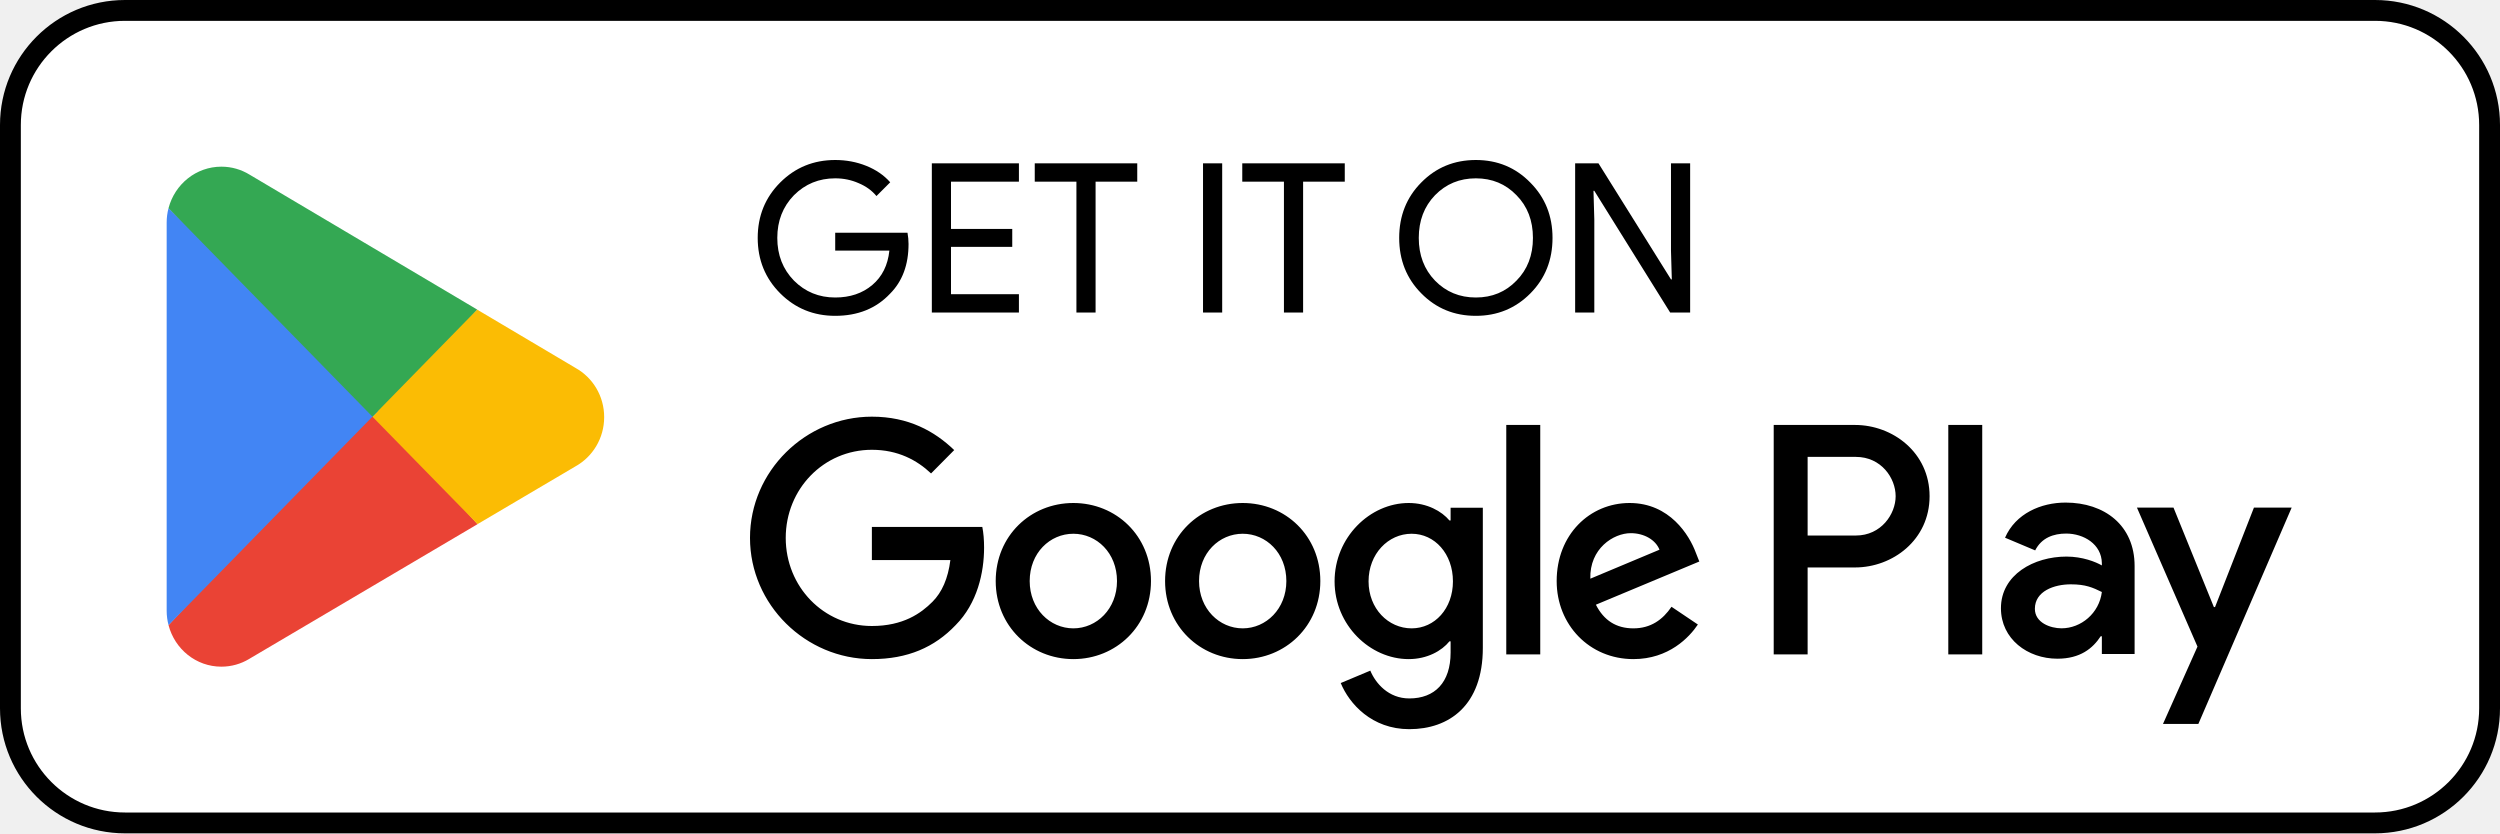
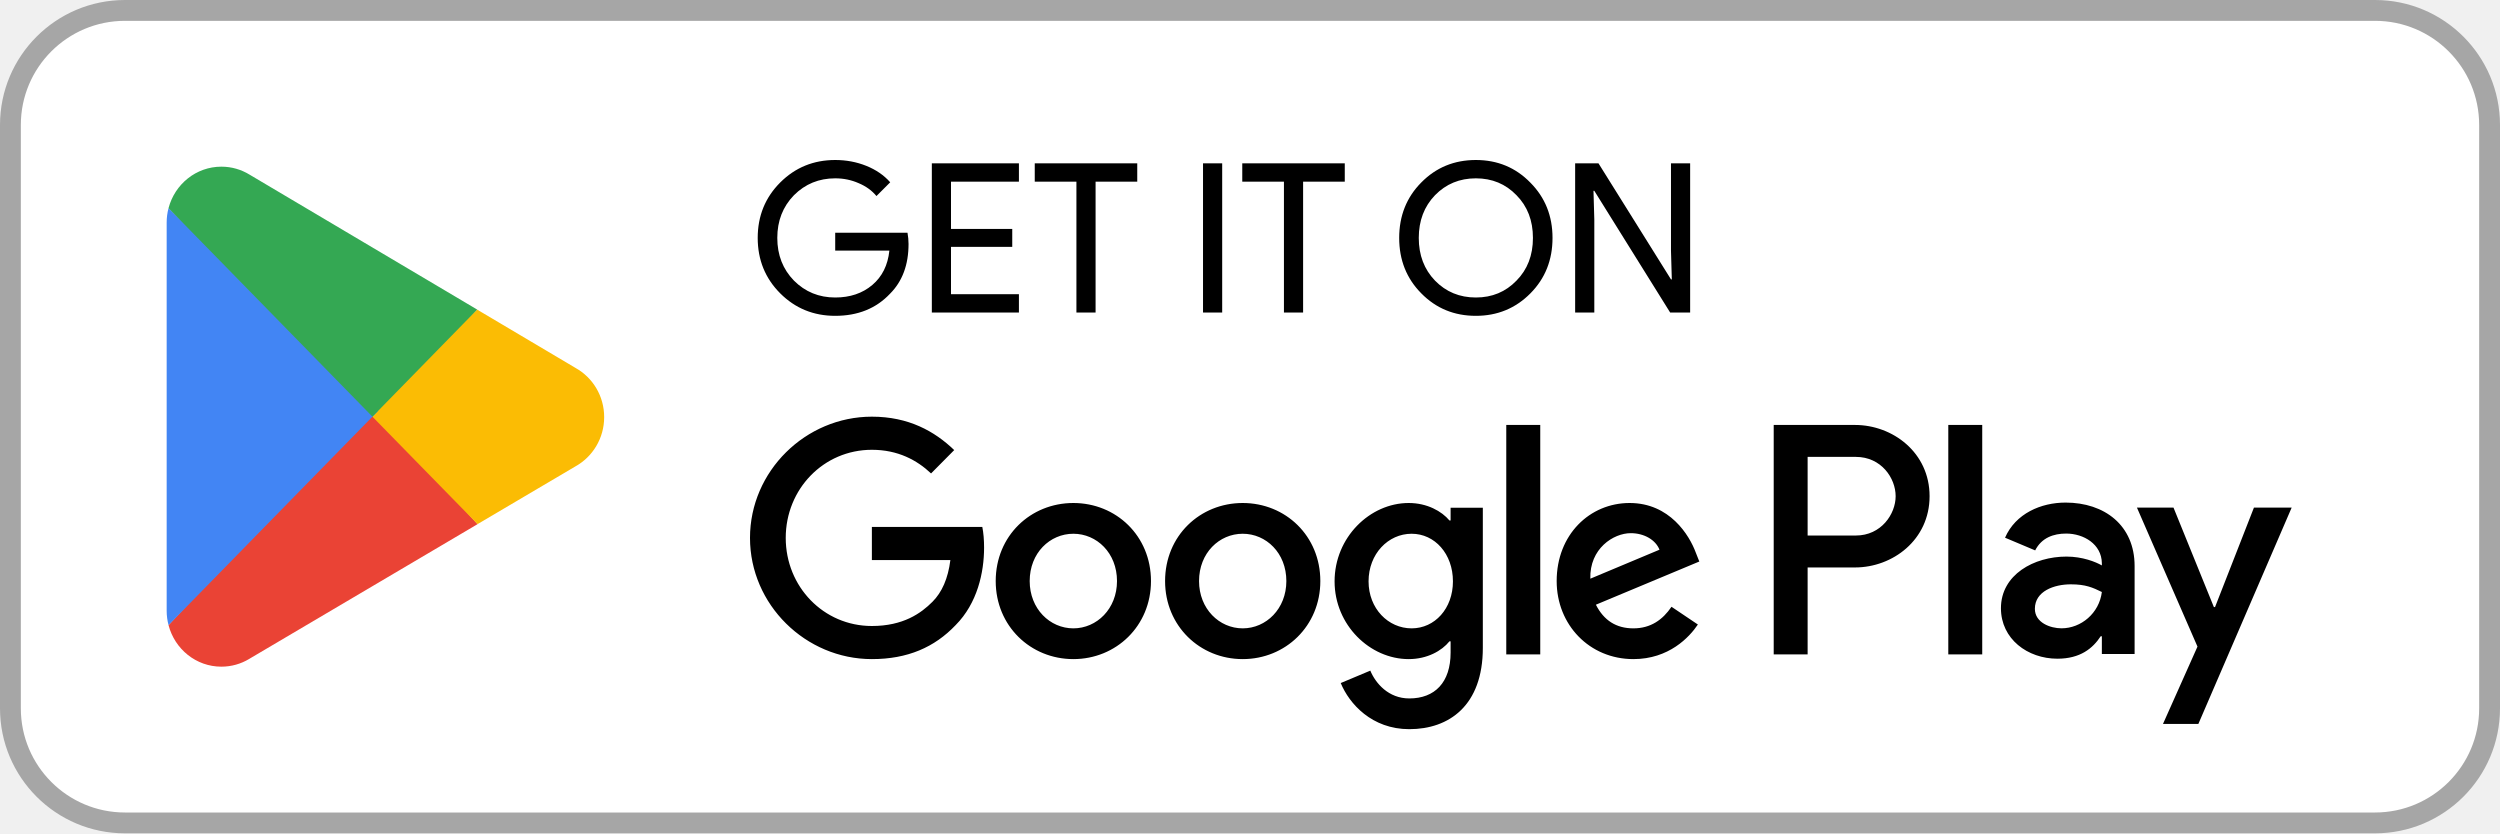
<svg xmlns="http://www.w3.org/2000/svg" id="playButtonIcon" width="120" height="40" viewBox="0 0 120 40" style="width: 100%; height: auto;" fill="none">
  <rect x="0.5" y="0.5" width="119" height="39" rx="5.5" fill="white" />
-   <rect x="0.5" y="0.5" width="119" height="39" rx="5.5" stroke="black" />
+   <rect x="0.5" y="0.5" width="119" height="39" rx="5.5" stroke="#A6A6A6" />
  <path d="M17.805 19.462L8.09 30.006C8.091 30.008 8.091 30.011 8.091 30.012C8.39 31.157 9.412 32 10.625 32C11.111 32 11.566 31.866 11.957 31.631L11.988 31.612L22.923 25.159L17.805 19.462Z" fill="#EA4335" />
  <path d="M27.633 17.666L27.624 17.66L22.903 14.861L17.584 19.701L22.922 25.158L27.618 22.388C28.441 21.932 29 21.045 29 20.022C29 19.005 28.449 18.122 27.633 17.666Z" fill="#FBBC04" />
  <path d="M8.089 9.993C8.031 10.213 8 10.445 8 10.684V29.316C8 29.555 8.031 29.787 8.09 30.006L18.139 19.731L8.089 9.993Z" fill="#4285F4" />
  <path d="M17.877 20L22.904 14.859L11.982 8.384C11.585 8.14 11.121 8 10.626 8C9.412 8 8.389 8.844 8.09 9.99C8.09 9.991 8.089 9.992 8.089 9.993L17.877 20Z" fill="#34A853" />
  <path d="M43.61 11.71C43.61 12.71 43.313 13.507 42.72 14.1C42.053 14.807 41.177 15.16 40.09 15.16C39.05 15.16 38.17 14.8 37.45 14.08C36.73 13.36 36.37 12.473 36.37 11.42C36.37 10.367 36.73 9.48 37.45 8.76C38.17 8.04 39.05 7.68 40.09 7.68C40.617 7.68 41.113 7.773 41.58 7.96C42.047 8.147 42.43 8.41 42.73 8.75L42.07 9.41C41.85 9.143 41.563 8.937 41.21 8.79C40.863 8.637 40.49 8.56 40.09 8.56C39.31 8.56 38.65 8.83 38.11 9.37C37.577 9.917 37.31 10.6 37.31 11.42C37.31 12.24 37.577 12.923 38.11 13.47C38.65 14.01 39.31 14.28 40.09 14.28C40.803 14.28 41.397 14.08 41.87 13.68C42.343 13.28 42.617 12.73 42.69 12.03H40.09V11.17H43.56C43.593 11.357 43.61 11.537 43.61 11.71ZM48.908 7.84V8.72H45.648V10.99H48.588V11.85H45.648V14.12H48.908V15H44.728V7.84H48.908ZM52.588 8.72V15H51.668V8.72H49.668V7.84H54.588V8.72H52.588ZM58.665 15H57.745V7.84H58.665V15ZM62.549 8.72V15H61.629V8.72H59.629V7.84H64.549V8.72H62.549ZM74.521 11.42C74.521 12.48 74.168 13.367 73.461 14.08C72.748 14.8 71.874 15.16 70.841 15.16C69.801 15.16 68.928 14.8 68.221 14.08C67.514 13.367 67.161 12.48 67.161 11.42C67.161 10.36 67.514 9.473 68.221 8.76C68.928 8.04 69.801 7.68 70.841 7.68C71.881 7.68 72.754 8.043 73.461 8.77C74.168 9.483 74.521 10.367 74.521 11.42ZM68.101 11.42C68.101 12.247 68.361 12.93 68.881 13.47C69.408 14.01 70.061 14.28 70.841 14.28C71.621 14.28 72.271 14.01 72.791 13.47C73.318 12.937 73.581 12.253 73.581 11.42C73.581 10.587 73.318 9.903 72.791 9.37C72.271 8.83 71.621 8.56 70.841 8.56C70.061 8.56 69.408 8.83 68.881 9.37C68.361 9.91 68.101 10.593 68.101 11.42ZM76.527 15H75.607V7.84H76.727L80.207 13.41H80.247L80.207 12.03V7.84H81.127V15H80.167L76.527 9.16H76.487L76.527 10.54V15Z" fill="black" />
  <path d="M93.518 31.41H95.147V20.398H93.518V31.41ZM108.189 24.365L106.322 29.139H106.266L104.328 24.365H102.573L105.479 31.037L103.823 34.749H105.521L110 24.365H108.189ZM98.952 30.159C98.418 30.159 97.674 29.89 97.674 29.223C97.674 28.374 98.6 28.048 99.4 28.048C100.116 28.048 100.454 28.204 100.889 28.416C100.762 29.436 99.892 30.159 98.952 30.159ZM99.148 24.124C97.969 24.124 96.747 24.648 96.242 25.81L97.688 26.419C97.997 25.81 98.572 25.611 99.176 25.611C100.019 25.611 100.875 26.121 100.889 27.028V27.141C100.594 26.971 99.963 26.716 99.19 26.716C97.632 26.716 96.045 27.581 96.045 29.195C96.045 30.669 97.323 31.618 98.755 31.618C99.85 31.618 100.454 31.122 100.833 30.541H100.889V31.391H102.461V27.169C102.461 25.215 101.015 24.124 99.148 24.124ZM89.082 25.705H86.766V21.931H89.082C90.3 21.931 90.991 22.948 90.991 23.818C90.991 24.671 90.3 25.705 89.082 25.705ZM89.04 20.398H85.138V31.41H86.766V27.238H89.04C90.845 27.238 92.62 25.918 92.62 23.818C92.62 21.717 90.845 20.398 89.04 20.398ZM67.758 30.161C66.633 30.161 65.691 29.21 65.691 27.905C65.691 26.585 66.633 25.62 67.758 25.62C68.87 25.62 69.741 26.585 69.741 27.905C69.741 29.21 68.87 30.161 67.758 30.161ZM69.629 24.981H69.572C69.206 24.542 68.504 24.144 67.618 24.144C65.761 24.144 64.06 25.79 64.06 27.905C64.06 30.005 65.761 31.637 67.618 31.637C68.504 31.637 69.206 31.24 69.572 30.785H69.629V31.325C69.629 32.758 68.87 33.525 67.646 33.525C66.647 33.525 66.028 32.8 65.775 32.19L64.355 32.786C64.763 33.78 65.846 35 67.646 35C69.558 35 71.176 33.865 71.176 31.098V24.371H69.629V24.981ZM72.301 31.41H73.932V20.397H72.301V31.41ZM76.336 27.777C76.294 26.33 77.447 25.592 78.277 25.592C78.924 25.592 79.472 25.918 79.655 26.386L76.336 27.777ZM81.399 26.528C81.09 25.691 80.147 24.144 78.221 24.144C76.308 24.144 74.72 25.662 74.72 27.891C74.72 29.991 76.294 31.637 78.403 31.637C80.105 31.637 81.09 30.587 81.498 29.977L80.232 29.125C79.81 29.749 79.233 30.161 78.403 30.161C77.574 30.161 76.983 29.777 76.603 29.026L81.567 26.953L81.399 26.528ZM41.85 25.294V26.883H45.618C45.506 27.777 45.211 28.43 44.761 28.883C44.212 29.437 43.354 30.048 41.85 30.048C39.529 30.048 37.715 28.16 37.715 25.819C37.715 23.477 39.529 21.59 41.85 21.59C43.102 21.59 44.016 22.087 44.691 22.725L45.802 21.604C44.859 20.696 43.608 20 41.85 20C38.672 20 36 22.612 36 25.819C36 29.026 38.672 31.637 41.85 31.637C43.565 31.637 44.859 31.069 45.871 30.005C46.913 28.955 47.236 27.479 47.236 26.287C47.236 25.918 47.208 25.578 47.151 25.294H41.85ZM51.521 30.161C50.396 30.161 49.425 29.224 49.425 27.891C49.425 26.542 50.396 25.62 51.521 25.62C52.645 25.62 53.616 26.542 53.616 27.891C53.616 29.224 52.645 30.161 51.521 30.161ZM51.521 24.144C49.467 24.144 47.794 25.719 47.794 27.891C47.794 30.048 49.467 31.637 51.521 31.637C53.574 31.637 55.247 30.048 55.247 27.891C55.247 25.719 53.574 24.144 51.521 24.144ZM59.65 30.161C58.525 30.161 57.554 29.224 57.554 27.891C57.554 26.542 58.525 25.62 59.65 25.62C60.775 25.62 61.745 26.542 61.745 27.891C61.745 29.224 60.775 30.161 59.65 30.161ZM59.65 24.144C57.597 24.144 55.924 25.719 55.924 27.891C55.924 30.048 57.597 31.637 59.65 31.637C61.703 31.637 63.376 30.048 63.376 27.891C63.376 25.719 61.703 24.144 59.65 24.144Z" fill="black" />
</svg>
